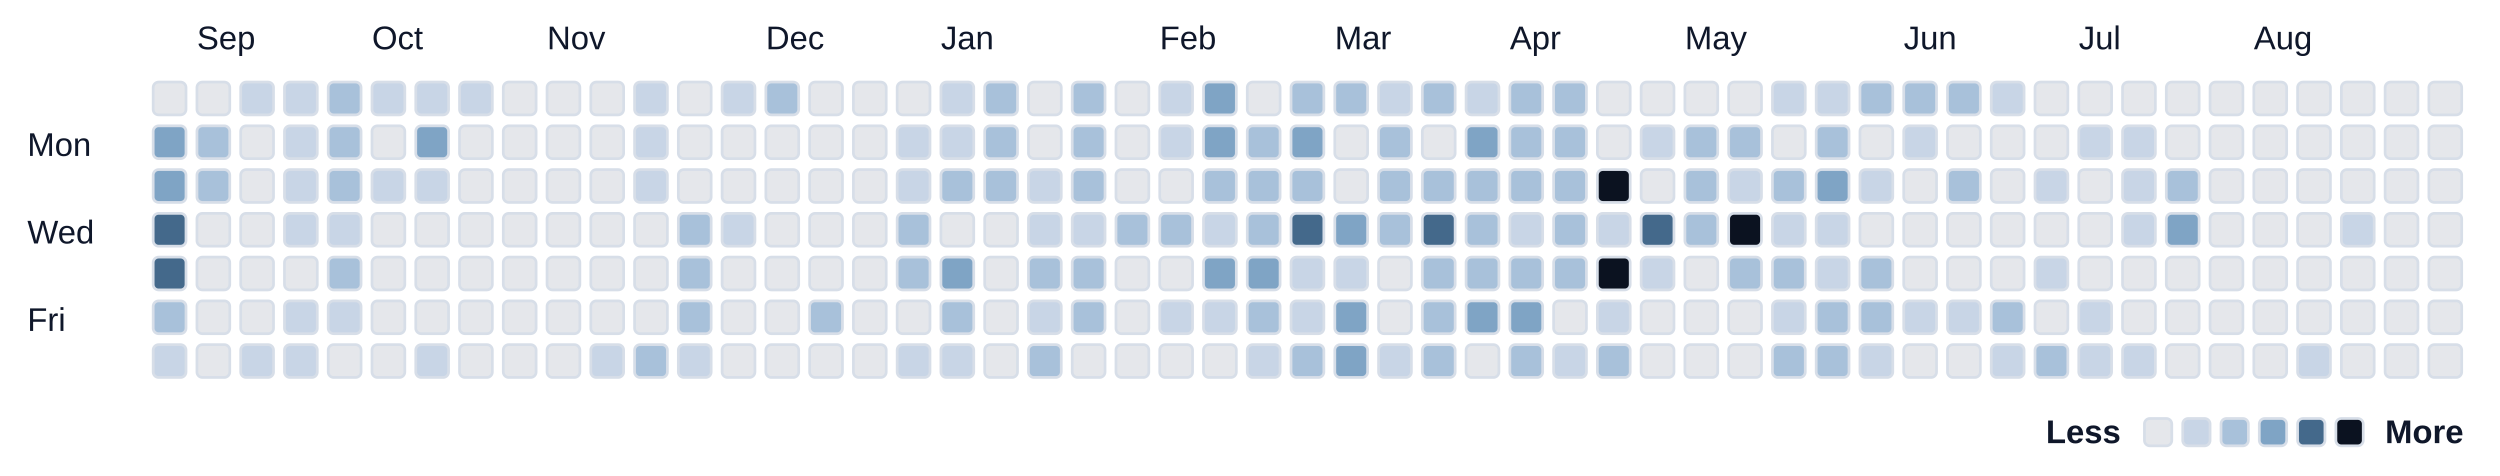
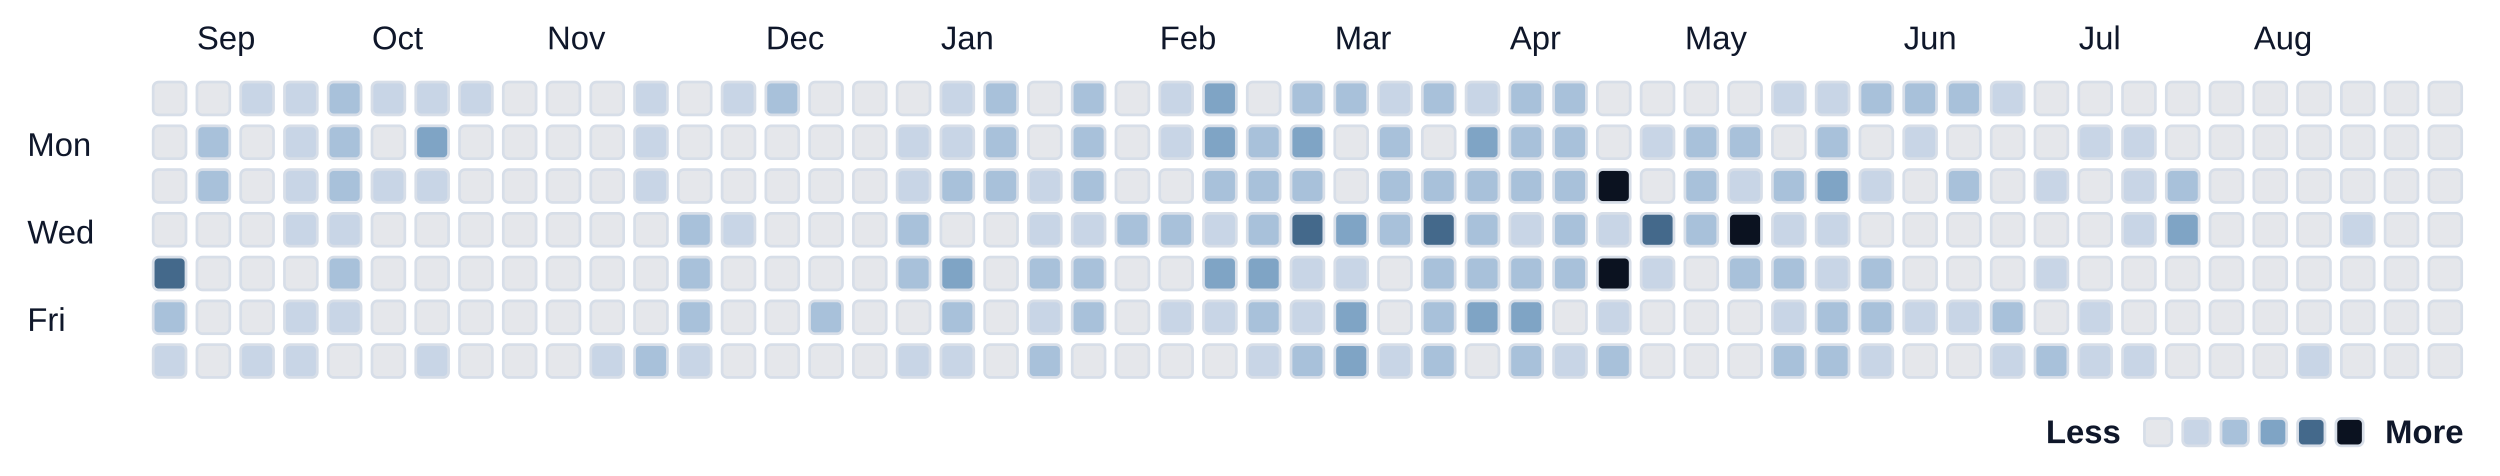
<svg xmlns="http://www.w3.org/2000/svg" baseProfile="tiny" height="174" version="1.2" width="914">
  <defs />
  <text fill="#0F172A" font-family="Segoe UI, Arial, sans-serif" font-size="12px" x="72" y="18">Sep</text>
  <text fill="#0F172A" font-family="Segoe UI, Arial, sans-serif" font-size="12px" x="136" y="18">Oct</text>
  <text fill="#0F172A" font-family="Segoe UI, Arial, sans-serif" font-size="12px" x="200" y="18">Nov</text>
  <text fill="#0F172A" font-family="Segoe UI, Arial, sans-serif" font-size="12px" x="280" y="18">Dec</text>
  <text fill="#0F172A" font-family="Segoe UI, Arial, sans-serif" font-size="12px" x="344" y="18">Jan</text>
  <text fill="#0F172A" font-family="Segoe UI, Arial, sans-serif" font-size="12px" x="424" y="18">Feb</text>
  <text fill="#0F172A" font-family="Segoe UI, Arial, sans-serif" font-size="12px" x="488" y="18">Mar</text>
  <text fill="#0F172A" font-family="Segoe UI, Arial, sans-serif" font-size="12px" x="552" y="18">Apr</text>
  <text fill="#0F172A" font-family="Segoe UI, Arial, sans-serif" font-size="12px" x="616" y="18">May</text>
  <text fill="#0F172A" font-family="Segoe UI, Arial, sans-serif" font-size="12px" x="696" y="18">Jun</text>
  <text fill="#0F172A" font-family="Segoe UI, Arial, sans-serif" font-size="12px" x="760" y="18">Jul</text>
  <text fill="#0F172A" font-family="Segoe UI, Arial, sans-serif" font-size="12px" x="824" y="18">Aug</text>
  <text fill="#0F172A" font-family="Segoe UI, Arial, sans-serif" font-size="12px" x="10" y="57">Mon</text>
  <text fill="#0F172A" font-family="Segoe UI, Arial, sans-serif" font-size="12px" x="10" y="89">Wed</text>
  <text fill="#0F172A" font-family="Segoe UI, Arial, sans-serif" font-size="12px" x="10" y="121">Fri</text>
  <rect fill="#E5E7EB" height="12" rx="2" ry="2" stroke="#D7DEE8" stroke-width="1" width="12" x="56" y="30" />
-   <rect fill="#7FA4C5" height="12" rx="2" ry="2" stroke="#D7DEE8" stroke-width="1" width="12" x="56" y="46" />
-   <rect fill="#7FA4C5" height="12" rx="2" ry="2" stroke="#D7DEE8" stroke-width="1" width="12" x="56" y="62" />
-   <rect fill="#44698B" height="12" rx="2" ry="2" stroke="#D7DEE8" stroke-width="1" width="12" x="56" y="78" />
+   <rect fill="#E5E7EB" height="12" rx="2" ry="2" stroke="#D7DEE8" stroke-width="1" width="12" x="56" y="46" />
+   <rect fill="#E5E7EB" height="12" rx="2" ry="2" stroke="#D7DEE8" stroke-width="1" width="12" x="56" y="62" />
+   <rect fill="#E5E7EB" height="12" rx="2" ry="2" stroke="#D7DEE8" stroke-width="1" width="12" x="56" y="78" />
  <rect fill="#44698B" height="12" rx="2" ry="2" stroke="#D7DEE8" stroke-width="1" width="12" x="56" y="94" />
  <rect fill="#A8C1DA" height="12" rx="2" ry="2" stroke="#D7DEE8" stroke-width="1" width="12" x="56" y="110" />
  <rect fill="#C8D5E6" height="12" rx="2" ry="2" stroke="#D7DEE8" stroke-width="1" width="12" x="56" y="126" />
  <rect fill="#E5E7EB" height="12" rx="2" ry="2" stroke="#D7DEE8" stroke-width="1" width="12" x="72" y="30" />
  <rect fill="#A8C1DA" height="12" rx="2" ry="2" stroke="#D7DEE8" stroke-width="1" width="12" x="72" y="46" />
  <rect fill="#A8C1DA" height="12" rx="2" ry="2" stroke="#D7DEE8" stroke-width="1" width="12" x="72" y="62" />
  <rect fill="#E5E7EB" height="12" rx="2" ry="2" stroke="#D7DEE8" stroke-width="1" width="12" x="72" y="78" />
  <rect fill="#E5E7EB" height="12" rx="2" ry="2" stroke="#D7DEE8" stroke-width="1" width="12" x="72" y="94" />
  <rect fill="#E5E7EB" height="12" rx="2" ry="2" stroke="#D7DEE8" stroke-width="1" width="12" x="72" y="110" />
  <rect fill="#E5E7EB" height="12" rx="2" ry="2" stroke="#D7DEE8" stroke-width="1" width="12" x="72" y="126" />
  <rect fill="#C8D5E6" height="12" rx="2" ry="2" stroke="#D7DEE8" stroke-width="1" width="12" x="88" y="30" />
  <rect fill="#E5E7EB" height="12" rx="2" ry="2" stroke="#D7DEE8" stroke-width="1" width="12" x="88" y="46" />
  <rect fill="#E5E7EB" height="12" rx="2" ry="2" stroke="#D7DEE8" stroke-width="1" width="12" x="88" y="62" />
  <rect fill="#E5E7EB" height="12" rx="2" ry="2" stroke="#D7DEE8" stroke-width="1" width="12" x="88" y="78" />
  <rect fill="#E5E7EB" height="12" rx="2" ry="2" stroke="#D7DEE8" stroke-width="1" width="12" x="88" y="94" />
  <rect fill="#E5E7EB" height="12" rx="2" ry="2" stroke="#D7DEE8" stroke-width="1" width="12" x="88" y="110" />
  <rect fill="#C8D5E6" height="12" rx="2" ry="2" stroke="#D7DEE8" stroke-width="1" width="12" x="88" y="126" />
  <rect fill="#C8D5E6" height="12" rx="2" ry="2" stroke="#D7DEE8" stroke-width="1" width="12" x="104" y="30" />
  <rect fill="#C8D5E6" height="12" rx="2" ry="2" stroke="#D7DEE8" stroke-width="1" width="12" x="104" y="46" />
  <rect fill="#C8D5E6" height="12" rx="2" ry="2" stroke="#D7DEE8" stroke-width="1" width="12" x="104" y="62" />
  <rect fill="#C8D5E6" height="12" rx="2" ry="2" stroke="#D7DEE8" stroke-width="1" width="12" x="104" y="78" />
  <rect fill="#E5E7EB" height="12" rx="2" ry="2" stroke="#D7DEE8" stroke-width="1" width="12" x="104" y="94" />
  <rect fill="#C8D5E6" height="12" rx="2" ry="2" stroke="#D7DEE8" stroke-width="1" width="12" x="104" y="110" />
  <rect fill="#C8D5E6" height="12" rx="2" ry="2" stroke="#D7DEE8" stroke-width="1" width="12" x="104" y="126" />
  <rect fill="#A8C1DA" height="12" rx="2" ry="2" stroke="#D7DEE8" stroke-width="1" width="12" x="120" y="30" />
  <rect fill="#A8C1DA" height="12" rx="2" ry="2" stroke="#D7DEE8" stroke-width="1" width="12" x="120" y="46" />
  <rect fill="#A8C1DA" height="12" rx="2" ry="2" stroke="#D7DEE8" stroke-width="1" width="12" x="120" y="62" />
  <rect fill="#C8D5E6" height="12" rx="2" ry="2" stroke="#D7DEE8" stroke-width="1" width="12" x="120" y="78" />
  <rect fill="#A8C1DA" height="12" rx="2" ry="2" stroke="#D7DEE8" stroke-width="1" width="12" x="120" y="94" />
  <rect fill="#C8D5E6" height="12" rx="2" ry="2" stroke="#D7DEE8" stroke-width="1" width="12" x="120" y="110" />
  <rect fill="#E5E7EB" height="12" rx="2" ry="2" stroke="#D7DEE8" stroke-width="1" width="12" x="120" y="126" />
  <rect fill="#C8D5E6" height="12" rx="2" ry="2" stroke="#D7DEE8" stroke-width="1" width="12" x="136" y="30" />
  <rect fill="#E5E7EB" height="12" rx="2" ry="2" stroke="#D7DEE8" stroke-width="1" width="12" x="136" y="46" />
  <rect fill="#C8D5E6" height="12" rx="2" ry="2" stroke="#D7DEE8" stroke-width="1" width="12" x="136" y="62" />
  <rect fill="#E5E7EB" height="12" rx="2" ry="2" stroke="#D7DEE8" stroke-width="1" width="12" x="136" y="78" />
  <rect fill="#E5E7EB" height="12" rx="2" ry="2" stroke="#D7DEE8" stroke-width="1" width="12" x="136" y="94" />
  <rect fill="#E5E7EB" height="12" rx="2" ry="2" stroke="#D7DEE8" stroke-width="1" width="12" x="136" y="110" />
  <rect fill="#E5E7EB" height="12" rx="2" ry="2" stroke="#D7DEE8" stroke-width="1" width="12" x="136" y="126" />
  <rect fill="#C8D5E6" height="12" rx="2" ry="2" stroke="#D7DEE8" stroke-width="1" width="12" x="152" y="30" />
  <rect fill="#7FA4C5" height="12" rx="2" ry="2" stroke="#D7DEE8" stroke-width="1" width="12" x="152" y="46" />
  <rect fill="#C8D5E6" height="12" rx="2" ry="2" stroke="#D7DEE8" stroke-width="1" width="12" x="152" y="62" />
  <rect fill="#E5E7EB" height="12" rx="2" ry="2" stroke="#D7DEE8" stroke-width="1" width="12" x="152" y="78" />
  <rect fill="#E5E7EB" height="12" rx="2" ry="2" stroke="#D7DEE8" stroke-width="1" width="12" x="152" y="94" />
  <rect fill="#E5E7EB" height="12" rx="2" ry="2" stroke="#D7DEE8" stroke-width="1" width="12" x="152" y="110" />
  <rect fill="#C8D5E6" height="12" rx="2" ry="2" stroke="#D7DEE8" stroke-width="1" width="12" x="152" y="126" />
  <rect fill="#C8D5E6" height="12" rx="2" ry="2" stroke="#D7DEE8" stroke-width="1" width="12" x="168" y="30" />
  <rect fill="#E5E7EB" height="12" rx="2" ry="2" stroke="#D7DEE8" stroke-width="1" width="12" x="168" y="46" />
  <rect fill="#E5E7EB" height="12" rx="2" ry="2" stroke="#D7DEE8" stroke-width="1" width="12" x="168" y="62" />
  <rect fill="#E5E7EB" height="12" rx="2" ry="2" stroke="#D7DEE8" stroke-width="1" width="12" x="168" y="78" />
  <rect fill="#E5E7EB" height="12" rx="2" ry="2" stroke="#D7DEE8" stroke-width="1" width="12" x="168" y="94" />
  <rect fill="#E5E7EB" height="12" rx="2" ry="2" stroke="#D7DEE8" stroke-width="1" width="12" x="168" y="110" />
  <rect fill="#E5E7EB" height="12" rx="2" ry="2" stroke="#D7DEE8" stroke-width="1" width="12" x="168" y="126" />
  <rect fill="#E5E7EB" height="12" rx="2" ry="2" stroke="#D7DEE8" stroke-width="1" width="12" x="184" y="30" />
  <rect fill="#E5E7EB" height="12" rx="2" ry="2" stroke="#D7DEE8" stroke-width="1" width="12" x="184" y="46" />
  <rect fill="#E5E7EB" height="12" rx="2" ry="2" stroke="#D7DEE8" stroke-width="1" width="12" x="184" y="62" />
  <rect fill="#E5E7EB" height="12" rx="2" ry="2" stroke="#D7DEE8" stroke-width="1" width="12" x="184" y="78" />
  <rect fill="#E5E7EB" height="12" rx="2" ry="2" stroke="#D7DEE8" stroke-width="1" width="12" x="184" y="94" />
  <rect fill="#E5E7EB" height="12" rx="2" ry="2" stroke="#D7DEE8" stroke-width="1" width="12" x="184" y="110" />
  <rect fill="#E5E7EB" height="12" rx="2" ry="2" stroke="#D7DEE8" stroke-width="1" width="12" x="184" y="126" />
  <rect fill="#E5E7EB" height="12" rx="2" ry="2" stroke="#D7DEE8" stroke-width="1" width="12" x="200" y="30" />
  <rect fill="#E5E7EB" height="12" rx="2" ry="2" stroke="#D7DEE8" stroke-width="1" width="12" x="200" y="46" />
  <rect fill="#E5E7EB" height="12" rx="2" ry="2" stroke="#D7DEE8" stroke-width="1" width="12" x="200" y="62" />
  <rect fill="#E5E7EB" height="12" rx="2" ry="2" stroke="#D7DEE8" stroke-width="1" width="12" x="200" y="78" />
  <rect fill="#E5E7EB" height="12" rx="2" ry="2" stroke="#D7DEE8" stroke-width="1" width="12" x="200" y="94" />
  <rect fill="#E5E7EB" height="12" rx="2" ry="2" stroke="#D7DEE8" stroke-width="1" width="12" x="200" y="110" />
  <rect fill="#E5E7EB" height="12" rx="2" ry="2" stroke="#D7DEE8" stroke-width="1" width="12" x="200" y="126" />
  <rect fill="#E5E7EB" height="12" rx="2" ry="2" stroke="#D7DEE8" stroke-width="1" width="12" x="216" y="30" />
  <rect fill="#E5E7EB" height="12" rx="2" ry="2" stroke="#D7DEE8" stroke-width="1" width="12" x="216" y="46" />
  <rect fill="#E5E7EB" height="12" rx="2" ry="2" stroke="#D7DEE8" stroke-width="1" width="12" x="216" y="62" />
  <rect fill="#E5E7EB" height="12" rx="2" ry="2" stroke="#D7DEE8" stroke-width="1" width="12" x="216" y="78" />
  <rect fill="#E5E7EB" height="12" rx="2" ry="2" stroke="#D7DEE8" stroke-width="1" width="12" x="216" y="94" />
  <rect fill="#E5E7EB" height="12" rx="2" ry="2" stroke="#D7DEE8" stroke-width="1" width="12" x="216" y="110" />
  <rect fill="#C8D5E6" height="12" rx="2" ry="2" stroke="#D7DEE8" stroke-width="1" width="12" x="216" y="126" />
  <rect fill="#C8D5E6" height="12" rx="2" ry="2" stroke="#D7DEE8" stroke-width="1" width="12" x="232" y="30" />
  <rect fill="#C8D5E6" height="12" rx="2" ry="2" stroke="#D7DEE8" stroke-width="1" width="12" x="232" y="46" />
  <rect fill="#C8D5E6" height="12" rx="2" ry="2" stroke="#D7DEE8" stroke-width="1" width="12" x="232" y="62" />
  <rect fill="#E5E7EB" height="12" rx="2" ry="2" stroke="#D7DEE8" stroke-width="1" width="12" x="232" y="78" />
  <rect fill="#E5E7EB" height="12" rx="2" ry="2" stroke="#D7DEE8" stroke-width="1" width="12" x="232" y="94" />
  <rect fill="#E5E7EB" height="12" rx="2" ry="2" stroke="#D7DEE8" stroke-width="1" width="12" x="232" y="110" />
  <rect fill="#A8C1DA" height="12" rx="2" ry="2" stroke="#D7DEE8" stroke-width="1" width="12" x="232" y="126" />
  <rect fill="#E5E7EB" height="12" rx="2" ry="2" stroke="#D7DEE8" stroke-width="1" width="12" x="248" y="30" />
  <rect fill="#E5E7EB" height="12" rx="2" ry="2" stroke="#D7DEE8" stroke-width="1" width="12" x="248" y="46" />
  <rect fill="#E5E7EB" height="12" rx="2" ry="2" stroke="#D7DEE8" stroke-width="1" width="12" x="248" y="62" />
  <rect fill="#A8C1DA" height="12" rx="2" ry="2" stroke="#D7DEE8" stroke-width="1" width="12" x="248" y="78" />
  <rect fill="#A8C1DA" height="12" rx="2" ry="2" stroke="#D7DEE8" stroke-width="1" width="12" x="248" y="94" />
  <rect fill="#A8C1DA" height="12" rx="2" ry="2" stroke="#D7DEE8" stroke-width="1" width="12" x="248" y="110" />
  <rect fill="#C8D5E6" height="12" rx="2" ry="2" stroke="#D7DEE8" stroke-width="1" width="12" x="248" y="126" />
  <rect fill="#C8D5E6" height="12" rx="2" ry="2" stroke="#D7DEE8" stroke-width="1" width="12" x="264" y="30" />
  <rect fill="#E5E7EB" height="12" rx="2" ry="2" stroke="#D7DEE8" stroke-width="1" width="12" x="264" y="46" />
  <rect fill="#E5E7EB" height="12" rx="2" ry="2" stroke="#D7DEE8" stroke-width="1" width="12" x="264" y="62" />
  <rect fill="#C8D5E6" height="12" rx="2" ry="2" stroke="#D7DEE8" stroke-width="1" width="12" x="264" y="78" />
  <rect fill="#E5E7EB" height="12" rx="2" ry="2" stroke="#D7DEE8" stroke-width="1" width="12" x="264" y="94" />
  <rect fill="#E5E7EB" height="12" rx="2" ry="2" stroke="#D7DEE8" stroke-width="1" width="12" x="264" y="110" />
  <rect fill="#E5E7EB" height="12" rx="2" ry="2" stroke="#D7DEE8" stroke-width="1" width="12" x="264" y="126" />
  <rect fill="#A8C1DA" height="12" rx="2" ry="2" stroke="#D7DEE8" stroke-width="1" width="12" x="280" y="30" />
  <rect fill="#E5E7EB" height="12" rx="2" ry="2" stroke="#D7DEE8" stroke-width="1" width="12" x="280" y="46" />
  <rect fill="#E5E7EB" height="12" rx="2" ry="2" stroke="#D7DEE8" stroke-width="1" width="12" x="280" y="62" />
  <rect fill="#E5E7EB" height="12" rx="2" ry="2" stroke="#D7DEE8" stroke-width="1" width="12" x="280" y="78" />
  <rect fill="#E5E7EB" height="12" rx="2" ry="2" stroke="#D7DEE8" stroke-width="1" width="12" x="280" y="94" />
  <rect fill="#E5E7EB" height="12" rx="2" ry="2" stroke="#D7DEE8" stroke-width="1" width="12" x="280" y="110" />
  <rect fill="#E5E7EB" height="12" rx="2" ry="2" stroke="#D7DEE8" stroke-width="1" width="12" x="280" y="126" />
  <rect fill="#E5E7EB" height="12" rx="2" ry="2" stroke="#D7DEE8" stroke-width="1" width="12" x="296" y="30" />
  <rect fill="#E5E7EB" height="12" rx="2" ry="2" stroke="#D7DEE8" stroke-width="1" width="12" x="296" y="46" />
  <rect fill="#E5E7EB" height="12" rx="2" ry="2" stroke="#D7DEE8" stroke-width="1" width="12" x="296" y="62" />
  <rect fill="#E5E7EB" height="12" rx="2" ry="2" stroke="#D7DEE8" stroke-width="1" width="12" x="296" y="78" />
  <rect fill="#E5E7EB" height="12" rx="2" ry="2" stroke="#D7DEE8" stroke-width="1" width="12" x="296" y="94" />
  <rect fill="#A8C1DA" height="12" rx="2" ry="2" stroke="#D7DEE8" stroke-width="1" width="12" x="296" y="110" />
  <rect fill="#E5E7EB" height="12" rx="2" ry="2" stroke="#D7DEE8" stroke-width="1" width="12" x="296" y="126" />
  <rect fill="#E5E7EB" height="12" rx="2" ry="2" stroke="#D7DEE8" stroke-width="1" width="12" x="312" y="30" />
  <rect fill="#E5E7EB" height="12" rx="2" ry="2" stroke="#D7DEE8" stroke-width="1" width="12" x="312" y="46" />
  <rect fill="#E5E7EB" height="12" rx="2" ry="2" stroke="#D7DEE8" stroke-width="1" width="12" x="312" y="62" />
  <rect fill="#E5E7EB" height="12" rx="2" ry="2" stroke="#D7DEE8" stroke-width="1" width="12" x="312" y="78" />
  <rect fill="#E5E7EB" height="12" rx="2" ry="2" stroke="#D7DEE8" stroke-width="1" width="12" x="312" y="94" />
  <rect fill="#E5E7EB" height="12" rx="2" ry="2" stroke="#D7DEE8" stroke-width="1" width="12" x="312" y="110" />
  <rect fill="#E5E7EB" height="12" rx="2" ry="2" stroke="#D7DEE8" stroke-width="1" width="12" x="312" y="126" />
  <rect fill="#E5E7EB" height="12" rx="2" ry="2" stroke="#D7DEE8" stroke-width="1" width="12" x="328" y="30" />
  <rect fill="#C8D5E6" height="12" rx="2" ry="2" stroke="#D7DEE8" stroke-width="1" width="12" x="328" y="46" />
  <rect fill="#C8D5E6" height="12" rx="2" ry="2" stroke="#D7DEE8" stroke-width="1" width="12" x="328" y="62" />
  <rect fill="#A8C1DA" height="12" rx="2" ry="2" stroke="#D7DEE8" stroke-width="1" width="12" x="328" y="78" />
  <rect fill="#A8C1DA" height="12" rx="2" ry="2" stroke="#D7DEE8" stroke-width="1" width="12" x="328" y="94" />
  <rect fill="#E5E7EB" height="12" rx="2" ry="2" stroke="#D7DEE8" stroke-width="1" width="12" x="328" y="110" />
  <rect fill="#C8D5E6" height="12" rx="2" ry="2" stroke="#D7DEE8" stroke-width="1" width="12" x="328" y="126" />
  <rect fill="#C8D5E6" height="12" rx="2" ry="2" stroke="#D7DEE8" stroke-width="1" width="12" x="344" y="30" />
  <rect fill="#C8D5E6" height="12" rx="2" ry="2" stroke="#D7DEE8" stroke-width="1" width="12" x="344" y="46" />
  <rect fill="#A8C1DA" height="12" rx="2" ry="2" stroke="#D7DEE8" stroke-width="1" width="12" x="344" y="62" />
  <rect fill="#E5E7EB" height="12" rx="2" ry="2" stroke="#D7DEE8" stroke-width="1" width="12" x="344" y="78" />
  <rect fill="#7FA4C5" height="12" rx="2" ry="2" stroke="#D7DEE8" stroke-width="1" width="12" x="344" y="94" />
  <rect fill="#A8C1DA" height="12" rx="2" ry="2" stroke="#D7DEE8" stroke-width="1" width="12" x="344" y="110" />
  <rect fill="#C8D5E6" height="12" rx="2" ry="2" stroke="#D7DEE8" stroke-width="1" width="12" x="344" y="126" />
  <rect fill="#A8C1DA" height="12" rx="2" ry="2" stroke="#D7DEE8" stroke-width="1" width="12" x="360" y="30" />
  <rect fill="#A8C1DA" height="12" rx="2" ry="2" stroke="#D7DEE8" stroke-width="1" width="12" x="360" y="46" />
  <rect fill="#A8C1DA" height="12" rx="2" ry="2" stroke="#D7DEE8" stroke-width="1" width="12" x="360" y="62" />
  <rect fill="#E5E7EB" height="12" rx="2" ry="2" stroke="#D7DEE8" stroke-width="1" width="12" x="360" y="78" />
  <rect fill="#E5E7EB" height="12" rx="2" ry="2" stroke="#D7DEE8" stroke-width="1" width="12" x="360" y="94" />
  <rect fill="#E5E7EB" height="12" rx="2" ry="2" stroke="#D7DEE8" stroke-width="1" width="12" x="360" y="110" />
  <rect fill="#E5E7EB" height="12" rx="2" ry="2" stroke="#D7DEE8" stroke-width="1" width="12" x="360" y="126" />
  <rect fill="#E5E7EB" height="12" rx="2" ry="2" stroke="#D7DEE8" stroke-width="1" width="12" x="376" y="30" />
  <rect fill="#E5E7EB" height="12" rx="2" ry="2" stroke="#D7DEE8" stroke-width="1" width="12" x="376" y="46" />
  <rect fill="#C8D5E6" height="12" rx="2" ry="2" stroke="#D7DEE8" stroke-width="1" width="12" x="376" y="62" />
  <rect fill="#C8D5E6" height="12" rx="2" ry="2" stroke="#D7DEE8" stroke-width="1" width="12" x="376" y="78" />
  <rect fill="#A8C1DA" height="12" rx="2" ry="2" stroke="#D7DEE8" stroke-width="1" width="12" x="376" y="94" />
  <rect fill="#C8D5E6" height="12" rx="2" ry="2" stroke="#D7DEE8" stroke-width="1" width="12" x="376" y="110" />
  <rect fill="#A8C1DA" height="12" rx="2" ry="2" stroke="#D7DEE8" stroke-width="1" width="12" x="376" y="126" />
  <rect fill="#A8C1DA" height="12" rx="2" ry="2" stroke="#D7DEE8" stroke-width="1" width="12" x="392" y="30" />
  <rect fill="#A8C1DA" height="12" rx="2" ry="2" stroke="#D7DEE8" stroke-width="1" width="12" x="392" y="46" />
  <rect fill="#A8C1DA" height="12" rx="2" ry="2" stroke="#D7DEE8" stroke-width="1" width="12" x="392" y="62" />
  <rect fill="#C8D5E6" height="12" rx="2" ry="2" stroke="#D7DEE8" stroke-width="1" width="12" x="392" y="78" />
  <rect fill="#A8C1DA" height="12" rx="2" ry="2" stroke="#D7DEE8" stroke-width="1" width="12" x="392" y="94" />
  <rect fill="#A8C1DA" height="12" rx="2" ry="2" stroke="#D7DEE8" stroke-width="1" width="12" x="392" y="110" />
  <rect fill="#E5E7EB" height="12" rx="2" ry="2" stroke="#D7DEE8" stroke-width="1" width="12" x="392" y="126" />
  <rect fill="#E5E7EB" height="12" rx="2" ry="2" stroke="#D7DEE8" stroke-width="1" width="12" x="408" y="30" />
  <rect fill="#E5E7EB" height="12" rx="2" ry="2" stroke="#D7DEE8" stroke-width="1" width="12" x="408" y="46" />
  <rect fill="#E5E7EB" height="12" rx="2" ry="2" stroke="#D7DEE8" stroke-width="1" width="12" x="408" y="62" />
  <rect fill="#A8C1DA" height="12" rx="2" ry="2" stroke="#D7DEE8" stroke-width="1" width="12" x="408" y="78" />
  <rect fill="#E5E7EB" height="12" rx="2" ry="2" stroke="#D7DEE8" stroke-width="1" width="12" x="408" y="94" />
  <rect fill="#E5E7EB" height="12" rx="2" ry="2" stroke="#D7DEE8" stroke-width="1" width="12" x="408" y="110" />
  <rect fill="#E5E7EB" height="12" rx="2" ry="2" stroke="#D7DEE8" stroke-width="1" width="12" x="408" y="126" />
  <rect fill="#C8D5E6" height="12" rx="2" ry="2" stroke="#D7DEE8" stroke-width="1" width="12" x="424" y="30" />
  <rect fill="#C8D5E6" height="12" rx="2" ry="2" stroke="#D7DEE8" stroke-width="1" width="12" x="424" y="46" />
  <rect fill="#E5E7EB" height="12" rx="2" ry="2" stroke="#D7DEE8" stroke-width="1" width="12" x="424" y="62" />
  <rect fill="#A8C1DA" height="12" rx="2" ry="2" stroke="#D7DEE8" stroke-width="1" width="12" x="424" y="78" />
  <rect fill="#E5E7EB" height="12" rx="2" ry="2" stroke="#D7DEE8" stroke-width="1" width="12" x="424" y="94" />
  <rect fill="#C8D5E6" height="12" rx="2" ry="2" stroke="#D7DEE8" stroke-width="1" width="12" x="424" y="110" />
  <rect fill="#E5E7EB" height="12" rx="2" ry="2" stroke="#D7DEE8" stroke-width="1" width="12" x="424" y="126" />
  <rect fill="#7FA4C5" height="12" rx="2" ry="2" stroke="#D7DEE8" stroke-width="1" width="12" x="440" y="30" />
  <rect fill="#7FA4C5" height="12" rx="2" ry="2" stroke="#D7DEE8" stroke-width="1" width="12" x="440" y="46" />
  <rect fill="#A8C1DA" height="12" rx="2" ry="2" stroke="#D7DEE8" stroke-width="1" width="12" x="440" y="62" />
  <rect fill="#C8D5E6" height="12" rx="2" ry="2" stroke="#D7DEE8" stroke-width="1" width="12" x="440" y="78" />
  <rect fill="#7FA4C5" height="12" rx="2" ry="2" stroke="#D7DEE8" stroke-width="1" width="12" x="440" y="94" />
  <rect fill="#C8D5E6" height="12" rx="2" ry="2" stroke="#D7DEE8" stroke-width="1" width="12" x="440" y="110" />
  <rect fill="#E5E7EB" height="12" rx="2" ry="2" stroke="#D7DEE8" stroke-width="1" width="12" x="440" y="126" />
  <rect fill="#E5E7EB" height="12" rx="2" ry="2" stroke="#D7DEE8" stroke-width="1" width="12" x="456" y="30" />
  <rect fill="#A8C1DA" height="12" rx="2" ry="2" stroke="#D7DEE8" stroke-width="1" width="12" x="456" y="46" />
  <rect fill="#A8C1DA" height="12" rx="2" ry="2" stroke="#D7DEE8" stroke-width="1" width="12" x="456" y="62" />
  <rect fill="#A8C1DA" height="12" rx="2" ry="2" stroke="#D7DEE8" stroke-width="1" width="12" x="456" y="78" />
  <rect fill="#7FA4C5" height="12" rx="2" ry="2" stroke="#D7DEE8" stroke-width="1" width="12" x="456" y="94" />
  <rect fill="#A8C1DA" height="12" rx="2" ry="2" stroke="#D7DEE8" stroke-width="1" width="12" x="456" y="110" />
  <rect fill="#C8D5E6" height="12" rx="2" ry="2" stroke="#D7DEE8" stroke-width="1" width="12" x="456" y="126" />
  <rect fill="#A8C1DA" height="12" rx="2" ry="2" stroke="#D7DEE8" stroke-width="1" width="12" x="472" y="30" />
  <rect fill="#7FA4C5" height="12" rx="2" ry="2" stroke="#D7DEE8" stroke-width="1" width="12" x="472" y="46" />
  <rect fill="#A8C1DA" height="12" rx="2" ry="2" stroke="#D7DEE8" stroke-width="1" width="12" x="472" y="62" />
  <rect fill="#44698B" height="12" rx="2" ry="2" stroke="#D7DEE8" stroke-width="1" width="12" x="472" y="78" />
  <rect fill="#C8D5E6" height="12" rx="2" ry="2" stroke="#D7DEE8" stroke-width="1" width="12" x="472" y="94" />
  <rect fill="#C8D5E6" height="12" rx="2" ry="2" stroke="#D7DEE8" stroke-width="1" width="12" x="472" y="110" />
  <rect fill="#A8C1DA" height="12" rx="2" ry="2" stroke="#D7DEE8" stroke-width="1" width="12" x="472" y="126" />
  <rect fill="#A8C1DA" height="12" rx="2" ry="2" stroke="#D7DEE8" stroke-width="1" width="12" x="488" y="30" />
  <rect fill="#E5E7EB" height="12" rx="2" ry="2" stroke="#D7DEE8" stroke-width="1" width="12" x="488" y="46" />
  <rect fill="#E5E7EB" height="12" rx="2" ry="2" stroke="#D7DEE8" stroke-width="1" width="12" x="488" y="62" />
  <rect fill="#7FA4C5" height="12" rx="2" ry="2" stroke="#D7DEE8" stroke-width="1" width="12" x="488" y="78" />
  <rect fill="#C8D5E6" height="12" rx="2" ry="2" stroke="#D7DEE8" stroke-width="1" width="12" x="488" y="94" />
  <rect fill="#7FA4C5" height="12" rx="2" ry="2" stroke="#D7DEE8" stroke-width="1" width="12" x="488" y="110" />
  <rect fill="#7FA4C5" height="12" rx="2" ry="2" stroke="#D7DEE8" stroke-width="1" width="12" x="488" y="126" />
  <rect fill="#C8D5E6" height="12" rx="2" ry="2" stroke="#D7DEE8" stroke-width="1" width="12" x="504" y="30" />
  <rect fill="#A8C1DA" height="12" rx="2" ry="2" stroke="#D7DEE8" stroke-width="1" width="12" x="504" y="46" />
  <rect fill="#A8C1DA" height="12" rx="2" ry="2" stroke="#D7DEE8" stroke-width="1" width="12" x="504" y="62" />
  <rect fill="#A8C1DA" height="12" rx="2" ry="2" stroke="#D7DEE8" stroke-width="1" width="12" x="504" y="78" />
  <rect fill="#E5E7EB" height="12" rx="2" ry="2" stroke="#D7DEE8" stroke-width="1" width="12" x="504" y="94" />
  <rect fill="#E5E7EB" height="12" rx="2" ry="2" stroke="#D7DEE8" stroke-width="1" width="12" x="504" y="110" />
  <rect fill="#C8D5E6" height="12" rx="2" ry="2" stroke="#D7DEE8" stroke-width="1" width="12" x="504" y="126" />
  <rect fill="#A8C1DA" height="12" rx="2" ry="2" stroke="#D7DEE8" stroke-width="1" width="12" x="520" y="30" />
  <rect fill="#E5E7EB" height="12" rx="2" ry="2" stroke="#D7DEE8" stroke-width="1" width="12" x="520" y="46" />
  <rect fill="#A8C1DA" height="12" rx="2" ry="2" stroke="#D7DEE8" stroke-width="1" width="12" x="520" y="62" />
  <rect fill="#44698B" height="12" rx="2" ry="2" stroke="#D7DEE8" stroke-width="1" width="12" x="520" y="78" />
  <rect fill="#A8C1DA" height="12" rx="2" ry="2" stroke="#D7DEE8" stroke-width="1" width="12" x="520" y="94" />
  <rect fill="#A8C1DA" height="12" rx="2" ry="2" stroke="#D7DEE8" stroke-width="1" width="12" x="520" y="110" />
  <rect fill="#A8C1DA" height="12" rx="2" ry="2" stroke="#D7DEE8" stroke-width="1" width="12" x="520" y="126" />
  <rect fill="#C8D5E6" height="12" rx="2" ry="2" stroke="#D7DEE8" stroke-width="1" width="12" x="536" y="30" />
  <rect fill="#7FA4C5" height="12" rx="2" ry="2" stroke="#D7DEE8" stroke-width="1" width="12" x="536" y="46" />
  <rect fill="#A8C1DA" height="12" rx="2" ry="2" stroke="#D7DEE8" stroke-width="1" width="12" x="536" y="62" />
  <rect fill="#A8C1DA" height="12" rx="2" ry="2" stroke="#D7DEE8" stroke-width="1" width="12" x="536" y="78" />
  <rect fill="#A8C1DA" height="12" rx="2" ry="2" stroke="#D7DEE8" stroke-width="1" width="12" x="536" y="94" />
  <rect fill="#7FA4C5" height="12" rx="2" ry="2" stroke="#D7DEE8" stroke-width="1" width="12" x="536" y="110" />
  <rect fill="#E5E7EB" height="12" rx="2" ry="2" stroke="#D7DEE8" stroke-width="1" width="12" x="536" y="126" />
  <rect fill="#A8C1DA" height="12" rx="2" ry="2" stroke="#D7DEE8" stroke-width="1" width="12" x="552" y="30" />
  <rect fill="#A8C1DA" height="12" rx="2" ry="2" stroke="#D7DEE8" stroke-width="1" width="12" x="552" y="46" />
  <rect fill="#A8C1DA" height="12" rx="2" ry="2" stroke="#D7DEE8" stroke-width="1" width="12" x="552" y="62" />
  <rect fill="#C8D5E6" height="12" rx="2" ry="2" stroke="#D7DEE8" stroke-width="1" width="12" x="552" y="78" />
  <rect fill="#A8C1DA" height="12" rx="2" ry="2" stroke="#D7DEE8" stroke-width="1" width="12" x="552" y="94" />
  <rect fill="#7FA4C5" height="12" rx="2" ry="2" stroke="#D7DEE8" stroke-width="1" width="12" x="552" y="110" />
  <rect fill="#A8C1DA" height="12" rx="2" ry="2" stroke="#D7DEE8" stroke-width="1" width="12" x="552" y="126" />
  <rect fill="#A8C1DA" height="12" rx="2" ry="2" stroke="#D7DEE8" stroke-width="1" width="12" x="568" y="30" />
  <rect fill="#A8C1DA" height="12" rx="2" ry="2" stroke="#D7DEE8" stroke-width="1" width="12" x="568" y="46" />
  <rect fill="#A8C1DA" height="12" rx="2" ry="2" stroke="#D7DEE8" stroke-width="1" width="12" x="568" y="62" />
  <rect fill="#A8C1DA" height="12" rx="2" ry="2" stroke="#D7DEE8" stroke-width="1" width="12" x="568" y="78" />
  <rect fill="#A8C1DA" height="12" rx="2" ry="2" stroke="#D7DEE8" stroke-width="1" width="12" x="568" y="94" />
  <rect fill="#E5E7EB" height="12" rx="2" ry="2" stroke="#D7DEE8" stroke-width="1" width="12" x="568" y="110" />
  <rect fill="#C8D5E6" height="12" rx="2" ry="2" stroke="#D7DEE8" stroke-width="1" width="12" x="568" y="126" />
  <rect fill="#E5E7EB" height="12" rx="2" ry="2" stroke="#D7DEE8" stroke-width="1" width="12" x="584" y="30" />
  <rect fill="#E5E7EB" height="12" rx="2" ry="2" stroke="#D7DEE8" stroke-width="1" width="12" x="584" y="46" />
  <rect fill="#0B1220" height="12" rx="2" ry="2" stroke="#D7DEE8" stroke-width="1" width="12" x="584" y="62" />
  <rect fill="#C8D5E6" height="12" rx="2" ry="2" stroke="#D7DEE8" stroke-width="1" width="12" x="584" y="78" />
  <rect fill="#0B1220" height="12" rx="2" ry="2" stroke="#D7DEE8" stroke-width="1" width="12" x="584" y="94" />
  <rect fill="#C8D5E6" height="12" rx="2" ry="2" stroke="#D7DEE8" stroke-width="1" width="12" x="584" y="110" />
  <rect fill="#A8C1DA" height="12" rx="2" ry="2" stroke="#D7DEE8" stroke-width="1" width="12" x="584" y="126" />
  <rect fill="#E5E7EB" height="12" rx="2" ry="2" stroke="#D7DEE8" stroke-width="1" width="12" x="600" y="30" />
  <rect fill="#C8D5E6" height="12" rx="2" ry="2" stroke="#D7DEE8" stroke-width="1" width="12" x="600" y="46" />
  <rect fill="#E5E7EB" height="12" rx="2" ry="2" stroke="#D7DEE8" stroke-width="1" width="12" x="600" y="62" />
  <rect fill="#44698B" height="12" rx="2" ry="2" stroke="#D7DEE8" stroke-width="1" width="12" x="600" y="78" />
  <rect fill="#C8D5E6" height="12" rx="2" ry="2" stroke="#D7DEE8" stroke-width="1" width="12" x="600" y="94" />
  <rect fill="#E5E7EB" height="12" rx="2" ry="2" stroke="#D7DEE8" stroke-width="1" width="12" x="600" y="110" />
  <rect fill="#E5E7EB" height="12" rx="2" ry="2" stroke="#D7DEE8" stroke-width="1" width="12" x="600" y="126" />
  <rect fill="#E5E7EB" height="12" rx="2" ry="2" stroke="#D7DEE8" stroke-width="1" width="12" x="616" y="30" />
  <rect fill="#A8C1DA" height="12" rx="2" ry="2" stroke="#D7DEE8" stroke-width="1" width="12" x="616" y="46" />
  <rect fill="#A8C1DA" height="12" rx="2" ry="2" stroke="#D7DEE8" stroke-width="1" width="12" x="616" y="62" />
  <rect fill="#A8C1DA" height="12" rx="2" ry="2" stroke="#D7DEE8" stroke-width="1" width="12" x="616" y="78" />
  <rect fill="#E5E7EB" height="12" rx="2" ry="2" stroke="#D7DEE8" stroke-width="1" width="12" x="616" y="94" />
  <rect fill="#E5E7EB" height="12" rx="2" ry="2" stroke="#D7DEE8" stroke-width="1" width="12" x="616" y="110" />
  <rect fill="#E5E7EB" height="12" rx="2" ry="2" stroke="#D7DEE8" stroke-width="1" width="12" x="616" y="126" />
  <rect fill="#E5E7EB" height="12" rx="2" ry="2" stroke="#D7DEE8" stroke-width="1" width="12" x="632" y="30" />
  <rect fill="#A8C1DA" height="12" rx="2" ry="2" stroke="#D7DEE8" stroke-width="1" width="12" x="632" y="46" />
  <rect fill="#C8D5E6" height="12" rx="2" ry="2" stroke="#D7DEE8" stroke-width="1" width="12" x="632" y="62" />
  <rect fill="#0B1220" height="12" rx="2" ry="2" stroke="#D7DEE8" stroke-width="1" width="12" x="632" y="78" />
  <rect fill="#A8C1DA" height="12" rx="2" ry="2" stroke="#D7DEE8" stroke-width="1" width="12" x="632" y="94" />
  <rect fill="#E5E7EB" height="12" rx="2" ry="2" stroke="#D7DEE8" stroke-width="1" width="12" x="632" y="110" />
  <rect fill="#E5E7EB" height="12" rx="2" ry="2" stroke="#D7DEE8" stroke-width="1" width="12" x="632" y="126" />
  <rect fill="#C8D5E6" height="12" rx="2" ry="2" stroke="#D7DEE8" stroke-width="1" width="12" x="648" y="30" />
  <rect fill="#E5E7EB" height="12" rx="2" ry="2" stroke="#D7DEE8" stroke-width="1" width="12" x="648" y="46" />
  <rect fill="#A8C1DA" height="12" rx="2" ry="2" stroke="#D7DEE8" stroke-width="1" width="12" x="648" y="62" />
  <rect fill="#C8D5E6" height="12" rx="2" ry="2" stroke="#D7DEE8" stroke-width="1" width="12" x="648" y="78" />
  <rect fill="#A8C1DA" height="12" rx="2" ry="2" stroke="#D7DEE8" stroke-width="1" width="12" x="648" y="94" />
  <rect fill="#C8D5E6" height="12" rx="2" ry="2" stroke="#D7DEE8" stroke-width="1" width="12" x="648" y="110" />
  <rect fill="#A8C1DA" height="12" rx="2" ry="2" stroke="#D7DEE8" stroke-width="1" width="12" x="648" y="126" />
  <rect fill="#C8D5E6" height="12" rx="2" ry="2" stroke="#D7DEE8" stroke-width="1" width="12" x="664" y="30" />
  <rect fill="#A8C1DA" height="12" rx="2" ry="2" stroke="#D7DEE8" stroke-width="1" width="12" x="664" y="46" />
  <rect fill="#7FA4C5" height="12" rx="2" ry="2" stroke="#D7DEE8" stroke-width="1" width="12" x="664" y="62" />
  <rect fill="#C8D5E6" height="12" rx="2" ry="2" stroke="#D7DEE8" stroke-width="1" width="12" x="664" y="78" />
  <rect fill="#C8D5E6" height="12" rx="2" ry="2" stroke="#D7DEE8" stroke-width="1" width="12" x="664" y="94" />
  <rect fill="#A8C1DA" height="12" rx="2" ry="2" stroke="#D7DEE8" stroke-width="1" width="12" x="664" y="110" />
  <rect fill="#A8C1DA" height="12" rx="2" ry="2" stroke="#D7DEE8" stroke-width="1" width="12" x="664" y="126" />
  <rect fill="#A8C1DA" height="12" rx="2" ry="2" stroke="#D7DEE8" stroke-width="1" width="12" x="680" y="30" />
  <rect fill="#E5E7EB" height="12" rx="2" ry="2" stroke="#D7DEE8" stroke-width="1" width="12" x="680" y="46" />
  <rect fill="#C8D5E6" height="12" rx="2" ry="2" stroke="#D7DEE8" stroke-width="1" width="12" x="680" y="62" />
  <rect fill="#E5E7EB" height="12" rx="2" ry="2" stroke="#D7DEE8" stroke-width="1" width="12" x="680" y="78" />
  <rect fill="#A8C1DA" height="12" rx="2" ry="2" stroke="#D7DEE8" stroke-width="1" width="12" x="680" y="94" />
  <rect fill="#A8C1DA" height="12" rx="2" ry="2" stroke="#D7DEE8" stroke-width="1" width="12" x="680" y="110" />
  <rect fill="#C8D5E6" height="12" rx="2" ry="2" stroke="#D7DEE8" stroke-width="1" width="12" x="680" y="126" />
  <rect fill="#A8C1DA" height="12" rx="2" ry="2" stroke="#D7DEE8" stroke-width="1" width="12" x="696" y="30" />
  <rect fill="#C8D5E6" height="12" rx="2" ry="2" stroke="#D7DEE8" stroke-width="1" width="12" x="696" y="46" />
  <rect fill="#E5E7EB" height="12" rx="2" ry="2" stroke="#D7DEE8" stroke-width="1" width="12" x="696" y="62" />
  <rect fill="#E5E7EB" height="12" rx="2" ry="2" stroke="#D7DEE8" stroke-width="1" width="12" x="696" y="78" />
  <rect fill="#E5E7EB" height="12" rx="2" ry="2" stroke="#D7DEE8" stroke-width="1" width="12" x="696" y="94" />
  <rect fill="#C8D5E6" height="12" rx="2" ry="2" stroke="#D7DEE8" stroke-width="1" width="12" x="696" y="110" />
  <rect fill="#E5E7EB" height="12" rx="2" ry="2" stroke="#D7DEE8" stroke-width="1" width="12" x="696" y="126" />
  <rect fill="#A8C1DA" height="12" rx="2" ry="2" stroke="#D7DEE8" stroke-width="1" width="12" x="712" y="30" />
  <rect fill="#E5E7EB" height="12" rx="2" ry="2" stroke="#D7DEE8" stroke-width="1" width="12" x="712" y="46" />
  <rect fill="#A8C1DA" height="12" rx="2" ry="2" stroke="#D7DEE8" stroke-width="1" width="12" x="712" y="62" />
  <rect fill="#E5E7EB" height="12" rx="2" ry="2" stroke="#D7DEE8" stroke-width="1" width="12" x="712" y="78" />
  <rect fill="#E5E7EB" height="12" rx="2" ry="2" stroke="#D7DEE8" stroke-width="1" width="12" x="712" y="94" />
  <rect fill="#C8D5E6" height="12" rx="2" ry="2" stroke="#D7DEE8" stroke-width="1" width="12" x="712" y="110" />
  <rect fill="#E5E7EB" height="12" rx="2" ry="2" stroke="#D7DEE8" stroke-width="1" width="12" x="712" y="126" />
  <rect fill="#C8D5E6" height="12" rx="2" ry="2" stroke="#D7DEE8" stroke-width="1" width="12" x="728" y="30" />
  <rect fill="#E5E7EB" height="12" rx="2" ry="2" stroke="#D7DEE8" stroke-width="1" width="12" x="728" y="46" />
  <rect fill="#E5E7EB" height="12" rx="2" ry="2" stroke="#D7DEE8" stroke-width="1" width="12" x="728" y="62" />
  <rect fill="#E5E7EB" height="12" rx="2" ry="2" stroke="#D7DEE8" stroke-width="1" width="12" x="728" y="78" />
  <rect fill="#E5E7EB" height="12" rx="2" ry="2" stroke="#D7DEE8" stroke-width="1" width="12" x="728" y="94" />
  <rect fill="#A8C1DA" height="12" rx="2" ry="2" stroke="#D7DEE8" stroke-width="1" width="12" x="728" y="110" />
  <rect fill="#C8D5E6" height="12" rx="2" ry="2" stroke="#D7DEE8" stroke-width="1" width="12" x="728" y="126" />
  <rect fill="#E5E7EB" height="12" rx="2" ry="2" stroke="#D7DEE8" stroke-width="1" width="12" x="744" y="30" />
  <rect fill="#E5E7EB" height="12" rx="2" ry="2" stroke="#D7DEE8" stroke-width="1" width="12" x="744" y="46" />
  <rect fill="#C8D5E6" height="12" rx="2" ry="2" stroke="#D7DEE8" stroke-width="1" width="12" x="744" y="62" />
  <rect fill="#E5E7EB" height="12" rx="2" ry="2" stroke="#D7DEE8" stroke-width="1" width="12" x="744" y="78" />
  <rect fill="#C8D5E6" height="12" rx="2" ry="2" stroke="#D7DEE8" stroke-width="1" width="12" x="744" y="94" />
  <rect fill="#E5E7EB" height="12" rx="2" ry="2" stroke="#D7DEE8" stroke-width="1" width="12" x="744" y="110" />
  <rect fill="#A8C1DA" height="12" rx="2" ry="2" stroke="#D7DEE8" stroke-width="1" width="12" x="744" y="126" />
  <rect fill="#E5E7EB" height="12" rx="2" ry="2" stroke="#D7DEE8" stroke-width="1" width="12" x="760" y="30" />
  <rect fill="#C8D5E6" height="12" rx="2" ry="2" stroke="#D7DEE8" stroke-width="1" width="12" x="760" y="46" />
  <rect fill="#E5E7EB" height="12" rx="2" ry="2" stroke="#D7DEE8" stroke-width="1" width="12" x="760" y="62" />
  <rect fill="#E5E7EB" height="12" rx="2" ry="2" stroke="#D7DEE8" stroke-width="1" width="12" x="760" y="78" />
  <rect fill="#E5E7EB" height="12" rx="2" ry="2" stroke="#D7DEE8" stroke-width="1" width="12" x="760" y="94" />
  <rect fill="#C8D5E6" height="12" rx="2" ry="2" stroke="#D7DEE8" stroke-width="1" width="12" x="760" y="110" />
  <rect fill="#C8D5E6" height="12" rx="2" ry="2" stroke="#D7DEE8" stroke-width="1" width="12" x="760" y="126" />
  <rect fill="#E5E7EB" height="12" rx="2" ry="2" stroke="#D7DEE8" stroke-width="1" width="12" x="776" y="30" />
  <rect fill="#C8D5E6" height="12" rx="2" ry="2" stroke="#D7DEE8" stroke-width="1" width="12" x="776" y="46" />
  <rect fill="#C8D5E6" height="12" rx="2" ry="2" stroke="#D7DEE8" stroke-width="1" width="12" x="776" y="62" />
  <rect fill="#C8D5E6" height="12" rx="2" ry="2" stroke="#D7DEE8" stroke-width="1" width="12" x="776" y="78" />
  <rect fill="#E5E7EB" height="12" rx="2" ry="2" stroke="#D7DEE8" stroke-width="1" width="12" x="776" y="94" />
  <rect fill="#E5E7EB" height="12" rx="2" ry="2" stroke="#D7DEE8" stroke-width="1" width="12" x="776" y="110" />
  <rect fill="#C8D5E6" height="12" rx="2" ry="2" stroke="#D7DEE8" stroke-width="1" width="12" x="776" y="126" />
  <rect fill="#E5E7EB" height="12" rx="2" ry="2" stroke="#D7DEE8" stroke-width="1" width="12" x="792" y="30" />
  <rect fill="#E5E7EB" height="12" rx="2" ry="2" stroke="#D7DEE8" stroke-width="1" width="12" x="792" y="46" />
  <rect fill="#A8C1DA" height="12" rx="2" ry="2" stroke="#D7DEE8" stroke-width="1" width="12" x="792" y="62" />
  <rect fill="#7FA4C5" height="12" rx="2" ry="2" stroke="#D7DEE8" stroke-width="1" width="12" x="792" y="78" />
  <rect fill="#E5E7EB" height="12" rx="2" ry="2" stroke="#D7DEE8" stroke-width="1" width="12" x="792" y="94" />
  <rect fill="#E5E7EB" height="12" rx="2" ry="2" stroke="#D7DEE8" stroke-width="1" width="12" x="792" y="110" />
  <rect fill="#E5E7EB" height="12" rx="2" ry="2" stroke="#D7DEE8" stroke-width="1" width="12" x="792" y="126" />
  <rect fill="#E5E7EB" height="12" rx="2" ry="2" stroke="#D7DEE8" stroke-width="1" width="12" x="808" y="30" />
  <rect fill="#E5E7EB" height="12" rx="2" ry="2" stroke="#D7DEE8" stroke-width="1" width="12" x="808" y="46" />
  <rect fill="#E5E7EB" height="12" rx="2" ry="2" stroke="#D7DEE8" stroke-width="1" width="12" x="808" y="62" />
  <rect fill="#E5E7EB" height="12" rx="2" ry="2" stroke="#D7DEE8" stroke-width="1" width="12" x="808" y="78" />
  <rect fill="#E5E7EB" height="12" rx="2" ry="2" stroke="#D7DEE8" stroke-width="1" width="12" x="808" y="94" />
  <rect fill="#E5E7EB" height="12" rx="2" ry="2" stroke="#D7DEE8" stroke-width="1" width="12" x="808" y="110" />
  <rect fill="#E5E7EB" height="12" rx="2" ry="2" stroke="#D7DEE8" stroke-width="1" width="12" x="808" y="126" />
  <rect fill="#E5E7EB" height="12" rx="2" ry="2" stroke="#D7DEE8" stroke-width="1" width="12" x="824" y="30" />
  <rect fill="#E5E7EB" height="12" rx="2" ry="2" stroke="#D7DEE8" stroke-width="1" width="12" x="824" y="46" />
  <rect fill="#E5E7EB" height="12" rx="2" ry="2" stroke="#D7DEE8" stroke-width="1" width="12" x="824" y="62" />
  <rect fill="#E5E7EB" height="12" rx="2" ry="2" stroke="#D7DEE8" stroke-width="1" width="12" x="824" y="78" />
  <rect fill="#E5E7EB" height="12" rx="2" ry="2" stroke="#D7DEE8" stroke-width="1" width="12" x="824" y="94" />
  <rect fill="#E5E7EB" height="12" rx="2" ry="2" stroke="#D7DEE8" stroke-width="1" width="12" x="824" y="110" />
  <rect fill="#E5E7EB" height="12" rx="2" ry="2" stroke="#D7DEE8" stroke-width="1" width="12" x="824" y="126" />
  <rect fill="#E5E7EB" height="12" rx="2" ry="2" stroke="#D7DEE8" stroke-width="1" width="12" x="840" y="30" />
  <rect fill="#E5E7EB" height="12" rx="2" ry="2" stroke="#D7DEE8" stroke-width="1" width="12" x="840" y="46" />
  <rect fill="#E5E7EB" height="12" rx="2" ry="2" stroke="#D7DEE8" stroke-width="1" width="12" x="840" y="62" />
  <rect fill="#E5E7EB" height="12" rx="2" ry="2" stroke="#D7DEE8" stroke-width="1" width="12" x="840" y="78" />
  <rect fill="#E5E7EB" height="12" rx="2" ry="2" stroke="#D7DEE8" stroke-width="1" width="12" x="840" y="94" />
  <rect fill="#E5E7EB" height="12" rx="2" ry="2" stroke="#D7DEE8" stroke-width="1" width="12" x="840" y="110" />
  <rect fill="#C8D5E6" height="12" rx="2" ry="2" stroke="#D7DEE8" stroke-width="1" width="12" x="840" y="126" />
  <rect fill="#E5E7EB" height="12" rx="2" ry="2" stroke="#D7DEE8" stroke-width="1" width="12" x="856" y="30" />
  <rect fill="#E5E7EB" height="12" rx="2" ry="2" stroke="#D7DEE8" stroke-width="1" width="12" x="856" y="46" />
  <rect fill="#E5E7EB" height="12" rx="2" ry="2" stroke="#D7DEE8" stroke-width="1" width="12" x="856" y="62" />
  <rect fill="#C8D5E6" height="12" rx="2" ry="2" stroke="#D7DEE8" stroke-width="1" width="12" x="856" y="78" />
  <rect fill="#E5E7EB" height="12" rx="2" ry="2" stroke="#D7DEE8" stroke-width="1" width="12" x="856" y="94" />
  <rect fill="#E5E7EB" height="12" rx="2" ry="2" stroke="#D7DEE8" stroke-width="1" width="12" x="856" y="110" />
  <rect fill="#E5E7EB" height="12" rx="2" ry="2" stroke="#D7DEE8" stroke-width="1" width="12" x="856" y="126" />
  <rect fill="#E5E7EB" height="12" rx="2" ry="2" stroke="#D7DEE8" stroke-width="1" width="12" x="872" y="30" />
  <rect fill="#E5E7EB" height="12" rx="2" ry="2" stroke="#D7DEE8" stroke-width="1" width="12" x="872" y="46" />
  <rect fill="#E5E7EB" height="12" rx="2" ry="2" stroke="#D7DEE8" stroke-width="1" width="12" x="872" y="62" />
  <rect fill="#E5E7EB" height="12" rx="2" ry="2" stroke="#D7DEE8" stroke-width="1" width="12" x="872" y="78" />
  <rect fill="#E5E7EB" height="12" rx="2" ry="2" stroke="#D7DEE8" stroke-width="1" width="12" x="872" y="94" />
  <rect fill="#E5E7EB" height="12" rx="2" ry="2" stroke="#D7DEE8" stroke-width="1" width="12" x="872" y="110" />
  <rect fill="#E5E7EB" height="12" rx="2" ry="2" stroke="#D7DEE8" stroke-width="1" width="12" x="872" y="126" />
  <rect fill="#E5E7EB" height="12" rx="2" ry="2" stroke="#D7DEE8" stroke-width="1" width="12" x="888" y="30" />
  <rect fill="#E5E7EB" height="12" rx="2" ry="2" stroke="#D7DEE8" stroke-width="1" width="12" x="888" y="46" />
  <rect fill="#E5E7EB" height="12" rx="2" ry="2" stroke="#D7DEE8" stroke-width="1" width="12" x="888" y="62" />
  <rect fill="#E5E7EB" height="12" rx="2" ry="2" stroke="#D7DEE8" stroke-width="1" width="12" x="888" y="78" />
  <rect fill="#E5E7EB" height="12" rx="2" ry="2" stroke="#D7DEE8" stroke-width="1" width="12" x="888" y="94" />
  <rect fill="#E5E7EB" height="12" rx="2" ry="2" stroke="#D7DEE8" stroke-width="1" width="12" x="888" y="110" />
  <rect fill="#E5E7EB" height="12" rx="2" ry="2" stroke="#D7DEE8" stroke-width="1" width="12" x="888" y="126" />
  <text fill="#0F172A" font-family="Segoe UI, Arial, sans-serif" font-size="12px" font-weight="600" x="748" y="162">Less</text>
  <rect fill="#E5E7EB" height="10" rx="2" ry="2" stroke="#D7DEE8" stroke-width="1" width="10" x="784" y="153" />
  <rect fill="#C8D5E6" height="10" rx="2" ry="2" stroke="#D7DEE8" stroke-width="1" width="10" x="798" y="153" />
  <rect fill="#A8C1DA" height="10" rx="2" ry="2" stroke="#D7DEE8" stroke-width="1" width="10" x="812" y="153" />
  <rect fill="#7FA4C5" height="10" rx="2" ry="2" stroke="#D7DEE8" stroke-width="1" width="10" x="826" y="153" />
  <rect fill="#44698B" height="10" rx="2" ry="2" stroke="#D7DEE8" stroke-width="1" width="10" x="840" y="153" />
  <rect fill="#0B1220" height="10" rx="2" ry="2" stroke="#D7DEE8" stroke-width="1" width="10" x="854" y="153" />
  <text fill="#0F172A" font-family="Segoe UI, Arial, sans-serif" font-size="12px" font-weight="600" x="872" y="162">More</text>
</svg>
